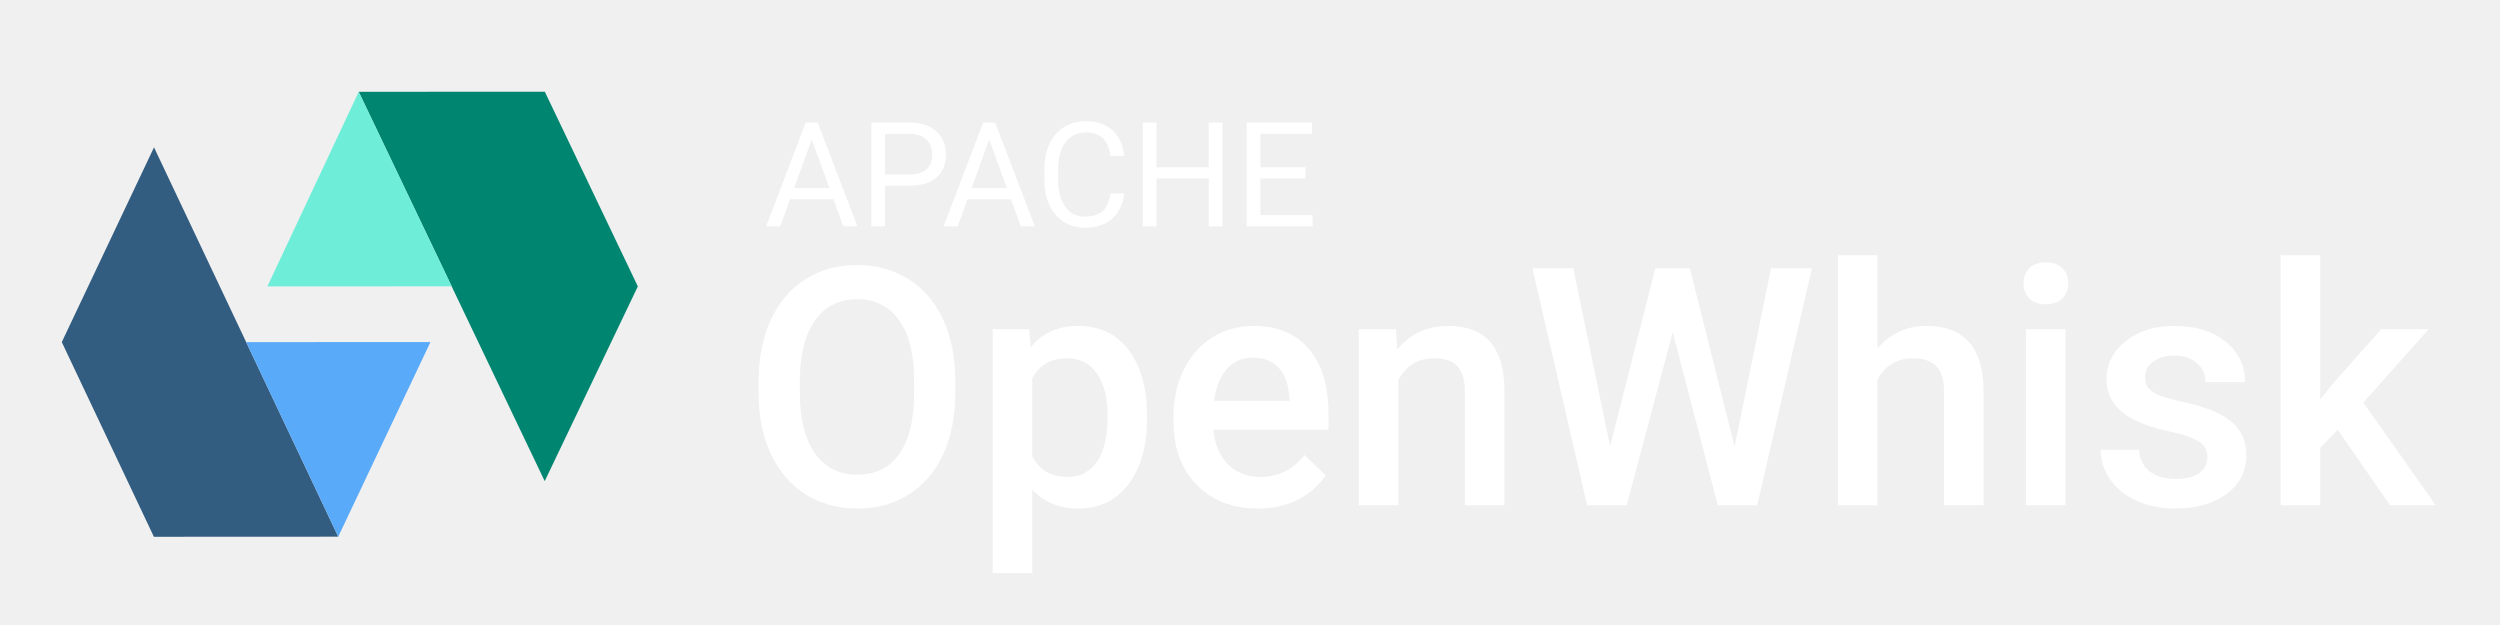
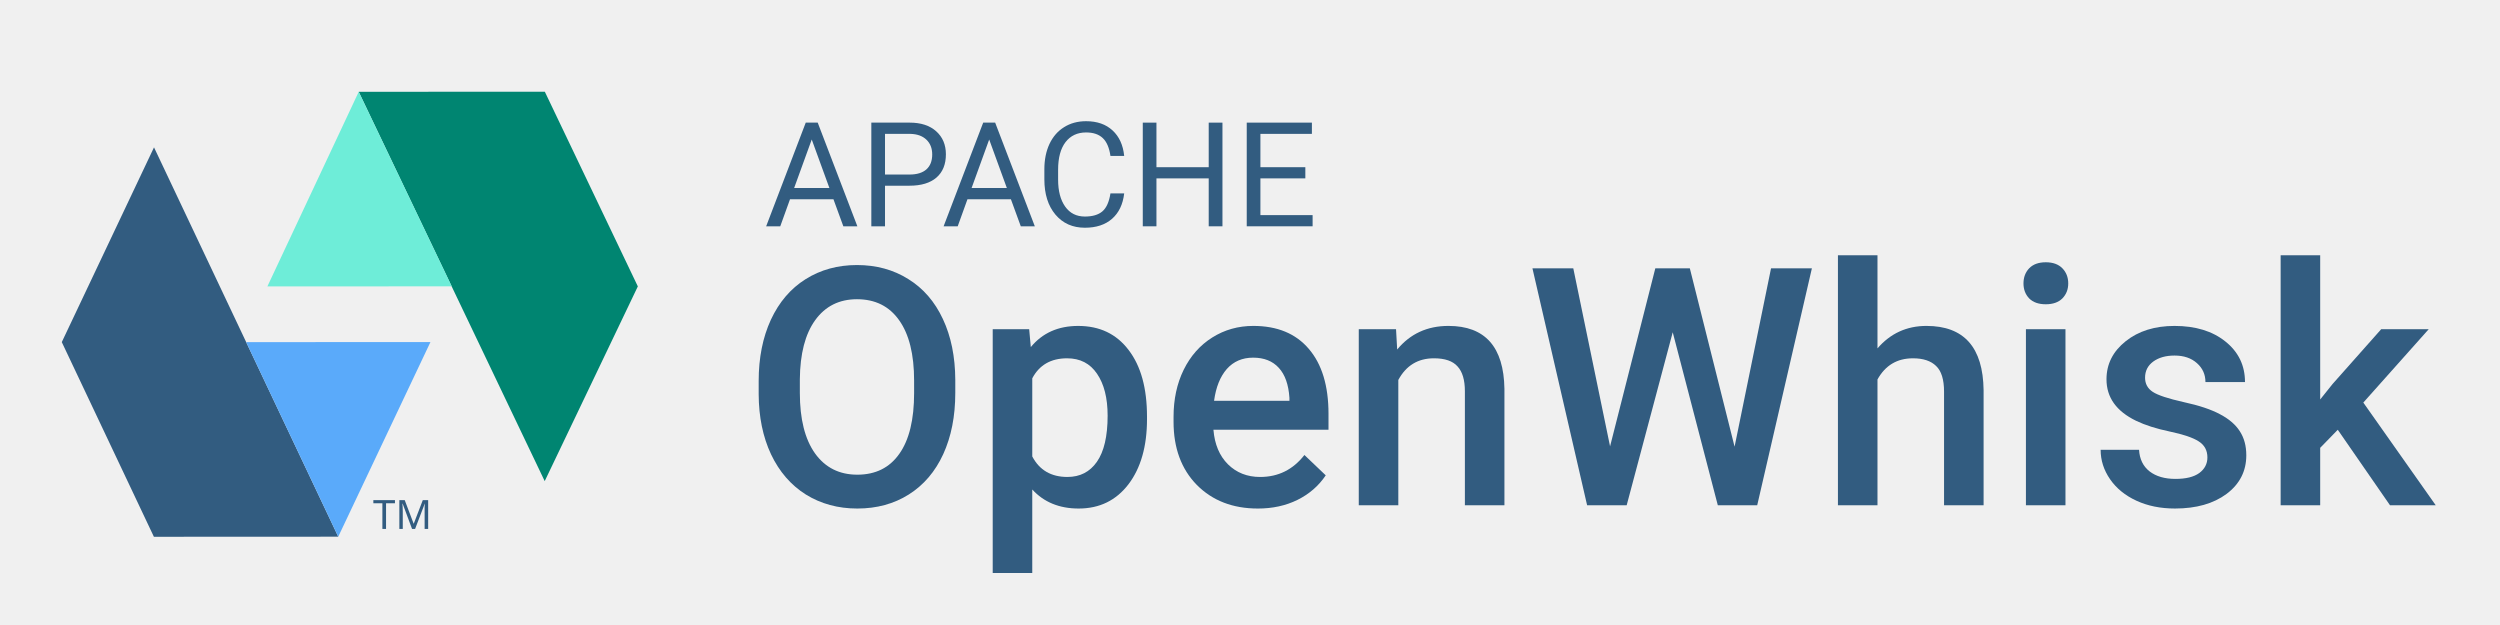
<svg xmlns="http://www.w3.org/2000/svg" xmlns:ns2="http://www.openswatchbook.org/uri/2009/osb" xmlns:xlink="http://www.w3.org/1999/xlink" width="320" height="80" viewBox="0 0 320 80" version="1.1" id="svg4829">
  <rect style="display:none;fill:#27558f;fill-opacity:0.941;stroke:none;stroke-opacity:1" id="rect316" width="320" height="80" x="0" y="0" />
-   <text xml:space="preserve" style="font-style:normal;font-weight:normal;font-size:19.406px;line-height:1.25;font-family:sans-serif;letter-spacing:0px;word-spacing:0px;display:none;fill:#325c80;fill-opacity:1;stroke:none;stroke-width:1" x="47.741" y="67.703" id="text979">
-     <tspan id="tspan977" x="47.741" y="67.703" style="font-size:5.175px;stroke-width:1">TM</tspan>
+   <text id="text1317" y="67.703" x="47.741" style="font-style:normal;font-weight:normal;font-size:19.406px;line-height:1.25;font-family:sans-serif;letter-spacing:0px;word-spacing:0px;display:inline;fill:#325c80;fill-opacity:1;stroke:none;stroke-width:1;" xml:space="preserve">
+     <tspan style="font-size:5.175px;fill:#325c80;stroke-width:1;fill-opacity:1;" y="67.703" x="47.741" id="tspan1315">TM</tspan>
+   </text>
+   <g aria-label="OpenWhisk" style="font-style:normal;font-variant:normal;font-weight:500;font-stretch:normal;font-size:42.667px;line-height:1.25;font-family:Roboto;-inkscape-font-specification:'Roboto, Medium';font-variant-ligatures:normal;font-variant-caps:normal;font-variant-numeric:normal;font-feature-settings:normal;text-align:start;letter-spacing:0px;word-spacing:0px;writing-mode:lr-tb;text-anchor:start;display:inline;fill:#325c80;fill-opacity:1;fill-rule:evenodd;stroke:none;stroke-width:1" id="g1313" transform="translate(-270.2426,69.69449)">
+     <path d="m 392.519,-19.394 q 0,4.458 -1.542,7.833 -1.542,3.354 -4.417,5.167 -2.854,1.792 -6.583,1.792 -3.688,0 -6.583,-1.792 -2.875,-1.812 -4.458,-5.146 -1.562,-3.333 -1.583,-7.688 v -1.708 q 0,-4.438 1.562,-7.833 1.583,-3.396 4.438,-5.188 2.875,-1.812 6.583,-1.812 3.708,0 6.562,1.792 2.875,1.771 4.438,5.125 1.562,3.333 1.583,7.771 z m -5.271,-1.583 q 0,-5.042 -1.917,-7.729 -1.896,-2.688 -5.396,-2.688 -3.417,0 -5.354,2.688 -1.917,2.667 -1.958,7.563 v 1.75 q 0,5 1.938,7.729 1.958,2.729 5.417,2.729 3.5,0 5.375,-2.667 1.896,-2.667 1.896,-7.792 z" id="path1295" style="fill:#325c80;fill-opacity:1" />
+     <path d="m 417.06,-16.06 q 0,5.229 -2.375,8.354 -2.375,3.104 -6.375,3.104 -3.708,0 -5.938,-2.438 V 3.648 h -5.062 V -27.56 h 4.667 l 0.208,2.292 q 2.229,-2.708 6.062,-2.708 4.125,0 6.458,3.083 2.354,3.062 2.354,8.521 z m -5.042,-0.438 q 0,-3.375 -1.354,-5.354 -1.333,-1.979 -3.833,-1.979 -3.104,0 -4.458,2.562 v 10 q 1.375,2.625 4.5,2.625 2.417,0 3.771,-1.938 1.375,-1.958 1.375,-5.917 z" id="path1297" style="fill:#325c80;fill-opacity:1" />
+     <path d="m 431.248,-4.602 q -4.812,0 -7.812,-3.021 -2.979,-3.042 -2.979,-8.083 v -0.625 q 0,-3.375 1.292,-6.021 1.312,-2.667 3.667,-4.146 2.354,-1.479 5.25,-1.479 4.604,0 7.104,2.938 2.521,2.938 2.521,8.312 v 2.042 h -14.729 q 0.229,2.792 1.854,4.417 1.646,1.625 4.125,1.625 3.479,0 5.667,-2.812 l 2.729,2.604 q -1.354,2.021 -3.625,3.146 -2.25,1.104 -5.062,1.104 z m -0.604,-19.313 q -2.083,0 -3.375,1.458 -1.271,1.458 -1.625,4.062 h 9.646 v -0.375 q -0.167,-2.542 -1.354,-3.833 -1.188,-1.312 -3.292,-1.312 z" id="path1299" style="fill:#325c80;fill-opacity:1" />
+     <path d="m 448.935,-27.56 0.146,2.604 q 2.5,-3.021 6.562,-3.021 7.042,0 7.167,8.062 v 14.896 h -5.062 V -19.623 q 0,-2.146 -0.938,-3.167 -0.917,-1.042 -3.021,-1.042 -3.062,0 -4.562,2.771 v 16.042 h -5.062 V -27.56 Z" id="path1301" style="fill:#325c80;fill-opacity:1" />
+     <path d="m 492.269,-12.519 4.667,-22.833 h 5.229 l -7,30.333 h -5.042 l -5.771,-22.146 -5.896,22.146 h -5.062 l -7,-30.333 h 5.229 l 4.708,22.792 5.792,-22.792 h 4.417 z" id="path1303" style="fill:#325c80;fill-opacity:1" />
+     <path d="m 510.56,-25.102 q 2.479,-2.875 6.271,-2.875 7.208,0 7.312,8.229 v 14.729 h -5.062 V -19.56 q 0,-2.333 -1.021,-3.292 -1,-0.979 -2.958,-0.979 -3.042,0 -4.542,2.708 v 16.104 h -5.062 V -37.019 h 5.062 z" id="path1305" style="fill:#325c80;fill-opacity:1" />
+     <path d="m 534.623,-5.019 h -5.062 V -27.56 h 5.062 z m -5.375,-28.396 q 0,-1.167 0.729,-1.938 0.75,-0.771 2.125,-0.771 1.375,0 2.125,0.771 0.75,0.771 0.75,1.938 0,1.146 -0.75,1.917 -0.75,0.75 -2.125,0.75 -1.375,0 -2.125,-0.75 -0.729,-0.771 -0.729,-1.917 z" id="path1307" style="fill:#325c80;fill-opacity:1" />
+     <path d="m 552.79,-11.144 q 0,-1.354 -1.125,-2.062 -1.104,-0.708 -3.688,-1.25 -2.583,-0.542 -4.312,-1.375 -3.792,-1.833 -3.792,-5.312 0,-2.917 2.458,-4.875 2.458,-1.958 6.25,-1.958 4.042,0 6.521,2 2.5,2 2.5,5.188 h -5.062 q 0,-1.458 -1.083,-2.417 -1.083,-0.979 -2.875,-0.979 -1.667,0 -2.729,0.771 -1.042,0.771 -1.042,2.062 0,1.167 0.979,1.812 0.979,0.646 3.958,1.312 2.979,0.646 4.667,1.562 1.708,0.896 2.521,2.167 0.833,1.271 0.833,3.083 0,3.042 -2.521,4.937 -2.521,1.875 -6.604,1.875 -2.771,0 -4.938,-1 -2.167,-1 -3.375,-2.75 -1.208,-1.75 -1.208,-3.771 h 4.917 q 0.104,1.792 1.354,2.771 1.25,0.958 3.312,0.958 2,0 3.042,-0.75 1.042,-0.771 1.042,-2 z" id="path1309" style="fill:#325c80;fill-opacity:1" />
+     <path d="m 569.477,-14.685 -2.25,2.312 v 7.354 h -5.062 V -37.019 h 5.062 v 18.458 l 1.583,-1.979 6.229,-7.021 h 6.083 l -8.375,9.396 9.271,13.146 h -5.854 z" id="path1311" style="fill:#325c80;fill-opacity:1" />
+   </g>
+   <g aria-label="APACHE" style="font-style:normal;font-variant:normal;font-weight:normal;font-stretch:normal;font-size:18.667px;line-height:1.25;font-family:Roboto;-inkscape-font-specification:'Roboto, Normal';font-variant-ligatures:normal;font-variant-caps:normal;font-variant-numeric:normal;font-feature-settings:normal;text-align:start;letter-spacing:0px;word-spacing:0px;writing-mode:lr-tb;text-anchor:start;display:inline;fill:#325c80;fill-opacity:1;fill-rule:evenodd;stroke:none;stroke-width:1" id="g1293" transform="translate(-270.2426,69.69449)">
+     <path d="m 376.924,-44.191 h -5.56 l -1.249,3.464 h -1.805 l 5.068,-13.271 h 1.531 l 5.077,13.271 h -1.796 z m -5.031,-1.44 h 4.512 l -2.26,-6.207 z" id="path1281" style="fill:#325c80;fill-opacity:1" />
+     <path d="m 383.523,-45.923 v 5.195 h -1.75 v -13.271 h 4.895 q 2.178,0 3.409,1.112 1.24,1.112 1.24,2.944 0,1.932 -1.212,2.98 -1.203,1.039 -3.454,1.039 z m 0,-1.431 h 3.145 q 1.404,0 2.151,-0.656 0.747,-0.665 0.747,-1.914 0,-1.185 -0.747,-1.896 -0.747,-0.711 -2.051,-0.738 h -3.245 z" id="path1283" style="fill:#325c80;fill-opacity:1" />
+     <path d="m 399.638,-44.191 h -5.56 l -1.249,3.464 h -1.805 l 5.068,-13.271 h 1.531 l 5.077,13.271 h -1.796 z m -5.031,-1.44 h 4.512 l -2.26,-6.207 z" id="path1285" style="fill:#325c80;fill-opacity:1" />
+     <path d="m 414.139,-44.938 q -0.246,2.105 -1.559,3.254 -1.303,1.139 -3.473,1.139 -2.352,0 -3.773,-1.686 -1.413,-1.686 -1.413,-4.512 v -1.276 q 0,-1.85 0.656,-3.254 0.665,-1.404 1.878,-2.151 1.212,-0.757 2.807,-0.757 2.115,0 3.391,1.185 1.276,1.176 1.486,3.263 h -1.759 q -0.228,-1.586 -0.993,-2.297 -0.757,-0.711 -2.124,-0.711 -1.677,0 -2.634,1.24 -0.948,1.24 -0.948,3.527 v 1.285 q 0,2.16 0.902,3.436 0.902,1.276 2.525,1.276 1.458,0 2.233,-0.656 0.784,-0.665 1.039,-2.306 z" id="path1287" style="fill:#325c80;fill-opacity:1" />
+     <path d="m 426.717,-40.727 h -1.759 v -6.134 h -6.69 v 6.134 h -1.75 v -13.271 h 1.75 v 5.706 h 6.69 v -5.706 h 1.759 z" id="path1289" style="fill:#325c80;fill-opacity:1" />
+     <path d="m 437.326,-46.862 h -5.751 v 4.703 h 6.681 v 1.431 h -8.431 v -13.271 h 8.34 v 1.44 h -6.59 v 4.266 h 5.751 z" id="path1291" style="fill:#325c80;fill-opacity:1" />
+   </g>
+   <text xml:space="preserve" style="font-style:normal;font-weight:normal;font-size:19.406px;line-height:1.25;font-family:sans-serif;letter-spacing:0px;word-spacing:0px;display:none;fill:#ececec;fill-opacity:1;stroke:none;stroke-width:1" x="47.741" y="67.703" id="text979">
+     <tspan id="tspan977" x="47.741" y="67.703" style="font-size:5.175px;fill:#ececec;stroke-width:1">TM</tspan>
  </text>
  <defs id="defs4816">
-     <color-profile name="Adobe-RGB--1998-" xlink:href="/System/Library/ColorSync/Profiles/AdobeRGB1998.icc" id="color-profile8" />
+     <color-profile name="Adobe-RGB--1998-" xlink:href="/System/Library/ColorSync/Profiles/AdobeRGB1998.icc" id="color-profile1117" />
    <filter style="color-interpolation-filters:sRGB" id="filter4902">
      <feFlood flood-opacity="0.498" flood-color="rgb(0,0,0)" result="flood" id="feFlood4892" />
      <feComposite in="flood" in2="SourceGraphic" operator="in" result="composite1" id="feComposite4894" />
      <feGaussianBlur in="composite1" stdDeviation="2" result="blur" id="feGaussianBlur4896" />
      <feOffset dx="6" dy="6" result="offset" id="feOffset4898" />
      <feComposite in="SourceGraphic" in2="offset" operator="over" result="fbSourceGraphic" id="feComposite4900" />
      <feColorMatrix result="fbSourceGraphicAlpha" in="fbSourceGraphic" values="0 0 0 -1 0 0 0 0 -1 0 0 0 0 -1 0 0 0 0 1 0" id="feColorMatrix4988" />
      <feFlood id="feFlood4990" flood-opacity="0.498" flood-color="rgb(0,0,0)" result="flood" in="fbSourceGraphic" />
      <feComposite in2="fbSourceGraphic" id="feComposite4992" in="flood" operator="in" result="composite1" />
      <feGaussianBlur id="feGaussianBlur4994" in="composite1" stdDeviation="1" result="blur" />
      <feOffset id="feOffset4996" dx="6" dy="6" result="offset" />
      <feComposite in2="offset" id="feComposite4998" in="fbSourceGraphic" operator="over" result="fbSourceGraphic" />
      <feColorMatrix result="fbSourceGraphicAlpha" in="fbSourceGraphic" values="0 0 0 -1 0 0 0 0 -1 0 0 0 0 -1 0 0 0 0 1 0" id="feColorMatrix5000" />
      <feFlood id="feFlood5002" flood-opacity="0.498" flood-color="rgb(0,0,0)" result="flood" in="fbSourceGraphic" />
      <feComposite in2="fbSourceGraphic" id="feComposite5004" in="flood" operator="in" result="composite1" />
      <feGaussianBlur id="feGaussianBlur5006" in="composite1" stdDeviation="1" result="blur" />
      <feOffset id="feOffset5008" dx="6" dy="6" result="offset" />
      <feComposite in2="offset" id="feComposite5010" in="fbSourceGraphic" operator="over" result="fbSourceGraphic" />
      <feColorMatrix result="fbSourceGraphicAlpha" in="fbSourceGraphic" values="0 0 0 -1 0 0 0 0 -1 0 0 0 0 -1 0 0 0 0 1 0" id="feColorMatrix5012" />
      <feFlood id="feFlood5014" flood-opacity="0.498" flood-color="rgb(0,0,0)" result="flood" in="fbSourceGraphic" />
      <feComposite in2="fbSourceGraphic" id="feComposite5016" in="flood" operator="in" result="composite1" />
      <feGaussianBlur id="feGaussianBlur5018" in="composite1" stdDeviation="1" result="blur" />
      <feOffset id="feOffset5020" dx="6" dy="6" result="offset" />
      <feComposite in2="offset" id="feComposite5022" in="fbSourceGraphic" operator="over" result="fbSourceGraphic" />
      <feColorMatrix result="fbSourceGraphicAlpha" in="fbSourceGraphic" values="0 0 0 -1 0 0 0 0 -1 0 0 0 0 -1 0 0 0 0 1 0" id="feColorMatrix5024" />
      <feFlood id="feFlood5026" flood-opacity="0.498" flood-color="rgb(0,0,0)" result="flood" in="fbSourceGraphic" />
      <feComposite in2="fbSourceGraphic" id="feComposite5028" in="flood" operator="in" result="composite1" />
      <feGaussianBlur id="feGaussianBlur5030" in="composite1" stdDeviation="1" result="blur" />
      <feOffset id="feOffset5032" dx="6" dy="6" result="offset" />
      <feComposite in2="offset" id="feComposite5034" in="fbSourceGraphic" operator="over" result="fbSourceGraphic" />
      <feColorMatrix result="fbSourceGraphicAlpha" in="fbSourceGraphic" values="0 0 0 -1 0 0 0 0 -1 0 0 0 0 -1 0 0 0 0 1 0" id="feColorMatrix5036" />
      <feFlood id="feFlood5038" flood-opacity="0.498" flood-color="rgb(0,0,0)" result="flood" in="fbSourceGraphic" />
      <feComposite in2="fbSourceGraphic" id="feComposite5040" in="flood" operator="in" result="composite1" />
      <feGaussianBlur id="feGaussianBlur5042" in="composite1" stdDeviation="1" result="blur" />
      <feOffset id="feOffset5044" dx="6" dy="6" result="offset" />
      <feComposite in2="offset" id="feComposite5046" in="fbSourceGraphic" operator="over" result="composite2" />
    </filter>
    <filter style="color-interpolation-filters:sRGB" id="filter4342">
      <feFlood flood-opacity="0.933" flood-color="rgb(255,255,255)" result="flood" id="feFlood4332" />
      <feComposite in="flood" in2="SourceGraphic" operator="in" result="composite1" id="feComposite4334" />
      <feGaussianBlur in="composite1" stdDeviation="0.2" result="blur" id="feGaussianBlur4336" />
      <feOffset dx="1.38778e-16" dy="1.38778e-16" result="offset" id="feOffset4338" />
      <feComposite in="SourceGraphic" in2="offset" operator="over" result="fbSourceGraphic" id="feComposite4340" />
      <feColorMatrix result="fbSourceGraphicAlpha" in="fbSourceGraphic" values="0 0 0 -1 0 0 0 0 -1 0 0 0 0 -1 0 0 0 0 1 0" id="feColorMatrix4344" />
      <feFlood id="feFlood4346" flood-opacity="0.933" flood-color="rgb(255,255,255)" result="flood" in="fbSourceGraphic" />
      <feComposite in2="fbSourceGraphic" id="feComposite4348" in="flood" operator="in" result="composite1" />
      <feGaussianBlur id="feGaussianBlur4350" in="composite1" stdDeviation="0.2" result="blur" />
      <feOffset id="feOffset4352" dx="1.38778e-16" dy="1.38778e-16" result="offset" />
      <feComposite in2="offset" id="feComposite4354" in="fbSourceGraphic" operator="over" result="composite2" />
    </filter>
    <linearGradient ns2:paint="solid" id="linearGradient2544">
      <stop id="stop2542" offset="0" style="stop-color:#000000;stop-opacity:1;" />
    </linearGradient>
-     <color-profile id="color-profile60" xlink:href="/System/Library/ColorSync/Profiles/AdobeRGB1998.icc" name="Adobe-RGB--1998-" />
+     <color-profile id="color-profile1169" xlink:href="/System/Library/ColorSync/Profiles/AdobeRGB1998.icc" name="Adobe-RGB--1998-" />
    <filter id="filter4902-8" style="color-interpolation-filters:sRGB">
      <feFlood id="feFlood4892-3" result="flood" flood-color="rgb(0,0,0)" flood-opacity="0.498" />
      <feComposite id="feComposite4894-9" result="composite1" operator="in" in2="SourceGraphic" in="flood" />
      <feGaussianBlur id="feGaussianBlur4896-0" result="blur" stdDeviation="2" in="composite1" />
      <feOffset id="feOffset4898-5" result="offset" dy="6" dx="6" />
      <feComposite id="feComposite4900-2" result="fbSourceGraphic" operator="over" in2="offset" in="SourceGraphic" />
      <feColorMatrix id="feColorMatrix4988-2" values="0 0 0 -1 0 0 0 0 -1 0 0 0 0 -1 0 0 0 0 1 0" in="fbSourceGraphic" result="fbSourceGraphicAlpha" />
      <feFlood in="fbSourceGraphic" result="flood" flood-color="rgb(0,0,0)" flood-opacity="0.498" id="feFlood4990-7" />
      <feComposite result="composite1" operator="in" in="flood" id="feComposite4992-3" in2="fbSourceGraphic" />
      <feGaussianBlur result="blur" stdDeviation="1" in="composite1" id="feGaussianBlur4994-7" />
      <feOffset result="offset" dy="6" dx="6" id="feOffset4996-9" />
      <feComposite result="fbSourceGraphic" operator="over" in="fbSourceGraphic" id="feComposite4998-0" in2="offset" />
      <feColorMatrix id="feColorMatrix5000-2" values="0 0 0 -1 0 0 0 0 -1 0 0 0 0 -1 0 0 0 0 1 0" in="fbSourceGraphic" result="fbSourceGraphicAlpha" />
      <feFlood in="fbSourceGraphic" result="flood" flood-color="rgb(0,0,0)" flood-opacity="0.498" id="feFlood5002-3" />
      <feComposite result="composite1" operator="in" in="flood" id="feComposite5004-9" in2="fbSourceGraphic" />
      <feGaussianBlur result="blur" stdDeviation="1" in="composite1" id="feGaussianBlur5006-9" />
      <feOffset result="offset" dy="6" dx="6" id="feOffset5008-7" />
      <feComposite result="fbSourceGraphic" operator="over" in="fbSourceGraphic" id="feComposite5010-0" in2="offset" />
      <feColorMatrix id="feColorMatrix5012-3" values="0 0 0 -1 0 0 0 0 -1 0 0 0 0 -1 0 0 0 0 1 0" in="fbSourceGraphic" result="fbSourceGraphicAlpha" />
      <feFlood in="fbSourceGraphic" result="flood" flood-color="rgb(0,0,0)" flood-opacity="0.498" id="feFlood5014-9" />
      <feComposite result="composite1" operator="in" in="flood" id="feComposite5016-8" in2="fbSourceGraphic" />
      <feGaussianBlur result="blur" stdDeviation="1" in="composite1" id="feGaussianBlur5018-6" />
      <feOffset result="offset" dy="6" dx="6" id="feOffset5020-5" />
      <feComposite result="fbSourceGraphic" operator="over" in="fbSourceGraphic" id="feComposite5022-7" in2="offset" />
      <feColorMatrix id="feColorMatrix5024-6" values="0 0 0 -1 0 0 0 0 -1 0 0 0 0 -1 0 0 0 0 1 0" in="fbSourceGraphic" result="fbSourceGraphicAlpha" />
      <feFlood in="fbSourceGraphic" result="flood" flood-color="rgb(0,0,0)" flood-opacity="0.498" id="feFlood5026-2" />
      <feComposite result="composite1" operator="in" in="flood" id="feComposite5028-7" in2="fbSourceGraphic" />
      <feGaussianBlur result="blur" stdDeviation="1" in="composite1" id="feGaussianBlur5030-0" />
      <feOffset result="offset" dy="6" dx="6" id="feOffset5032-3" />
      <feComposite result="fbSourceGraphic" operator="over" in="fbSourceGraphic" id="feComposite5034-9" in2="offset" />
      <feColorMatrix id="feColorMatrix5036-9" values="0 0 0 -1 0 0 0 0 -1 0 0 0 0 -1 0 0 0 0 1 0" in="fbSourceGraphic" result="fbSourceGraphicAlpha" />
      <feFlood in="fbSourceGraphic" result="flood" flood-color="rgb(0,0,0)" flood-opacity="0.498" id="feFlood5038-9" />
      <feComposite result="composite1" operator="in" in="flood" id="feComposite5040-1" in2="fbSourceGraphic" />
      <feGaussianBlur result="blur" stdDeviation="1" in="composite1" id="feGaussianBlur5042-7" />
      <feOffset result="offset" dy="6" dx="6" id="feOffset5044-2" />
      <feComposite result="composite2" operator="over" in="fbSourceGraphic" id="feComposite5046-3" in2="offset" />
    </filter>
    <filter id="filter569" style="color-interpolation-filters:sRGB">
      <feFlood id="feFlood559" result="flood" flood-color="rgb(0,0,0)" flood-opacity="0.498" />
      <feComposite id="feComposite561" result="composite1" operator="in" in2="SourceGraphic" in="flood" />
      <feGaussianBlur id="feGaussianBlur563" result="blur" stdDeviation="1.38778e-16" in="composite1" />
      <feOffset id="feOffset565" result="offset" dy="0.2" dx="0.2" />
      <feComposite id="feComposite567" result="composite2" operator="over" in2="offset" in="SourceGraphic" />
    </filter>
    <filter id="filter895" style="color-interpolation-filters:sRGB">
      <feFlood id="feFlood885" result="flood" flood-color="rgb(255,255,255)" flood-opacity="0.498" />
      <feComposite id="feComposite887" result="composite1" operator="in" in2="SourceGraphic" in="flood" />
      <feGaussianBlur id="feGaussianBlur889" result="blur" stdDeviation="1.38778e-16" in="composite1" />
      <feOffset id="feOffset891" result="offset" dy="-2.77556e-17" dx="-0.2" />
      <feComposite id="feComposite893" result="composite2" operator="over" in2="offset" in="SourceGraphic" />
    </filter>
    <filter id="filter946" style="color-interpolation-filters:sRGB">
      <feFlood id="feFlood936" result="flood" flood-color="rgb(0,0,0)" flood-opacity="0.498" />
      <feComposite id="feComposite938" result="composite1" operator="in" in2="SourceGraphic" in="flood" />
      <feGaussianBlur id="feGaussianBlur940" result="blur" stdDeviation="1.38778e-16" in="composite1" />
      <feOffset id="feOffset942" result="offset" dy="-2.77556e-17" dx="-0.2" />
      <feComposite id="feComposite944" result="composite2" operator="over" in2="offset" in="SourceGraphic" />
    </filter>
    <filter id="filter1214" style="color-interpolation-filters:sRGB">
      <feFlood id="feFlood1204" result="flood" flood-color="rgb(0,0,0)" flood-opacity="0.498" />
      <feComposite id="feComposite1206" result="composite1" operator="in" in2="SourceGraphic" in="flood" />
      <feGaussianBlur id="feGaussianBlur1208" result="blur" stdDeviation="1.38778e-16" in="composite1" />
      <feOffset id="feOffset1210" result="offset" dy="0.1" dx="-0.1" />
      <feComposite id="feComposite1212" result="composite2" operator="over" in2="offset" in="SourceGraphic" />
    </filter>
    <filter id="filter1437" style="color-interpolation-filters:sRGB">
      <feFlood id="feFlood1427" result="flood" flood-color="rgb(255,255,255)" flood-opacity="0.498" />
      <feComposite id="feComposite1429" result="composite1" operator="in" in2="SourceGraphic" in="flood" />
      <feGaussianBlur id="feGaussianBlur1431" result="blur" stdDeviation="1.38778e-16" in="composite1" />
      <feOffset id="feOffset1433" result="offset" dy="0.1" dx="0.1" />
      <feComposite id="feComposite1435" result="composite2" operator="over" in2="offset" in="SourceGraphic" />
    </filter>
    <clipPath id="clipPath2252" clipPathUnits="userSpaceOnUse">
      <rect ry="0.375" y="-0.229" x="15.285" height="17.758" width="15.336" id="rect2254" style="fill:none;fill-opacity:1;stroke:#000000;stroke-width:0.937;stroke-linecap:butt;stroke-linejoin:miter;stroke-opacity:1;paint-order:fill markers stroke" />
    </clipPath>
    <clipPath id="clipPath2270" clipPathUnits="userSpaceOnUse">
      <rect ry="0.36" y="-0.064" x="9.199" height="9.028" width="11.395" id="rect2272" style="fill:none;fill-opacity:1;stroke:#000000;stroke-width:0;stroke-linecap:butt;stroke-linejoin:miter;stroke-miterlimit:4;stroke-dasharray:none;stroke-opacity:1;paint-order:fill markers stroke" />
    </clipPath>
    <filter id="filter2408" style="color-interpolation-filters:sRGB">
      <feFlood id="feFlood2398" result="flood" flood-color="rgb(0,0,0)" flood-opacity="0.498" />
      <feComposite id="feComposite2400" result="composite1" operator="in" in2="SourceGraphic" in="flood" />
      <feGaussianBlur id="feGaussianBlur2402" result="blur" stdDeviation="1.38778e-16" in="composite1" />
      <feOffset id="feOffset2404" result="offset" dy="0.1" dx="-0.1" />
      <feComposite id="feComposite2406" result="composite2" operator="over" in2="offset" in="SourceGraphic" />
    </filter>
    <clipPath id="clipPath2418" clipPathUnits="userSpaceOnUse">
      <rect ry="0.37" y="-0.056" x="10.365" height="8.949" width="11.568" id="rect2420" style="fill:none;fill-opacity:1;stroke:#000000;stroke-width:0;stroke-linecap:butt;stroke-linejoin:miter;stroke-miterlimit:4;stroke-dasharray:none;stroke-opacity:1;paint-order:fill markers stroke" />
    </clipPath>
    <filter id="filter2530" style="color-interpolation-filters:sRGB">
      <feFlood id="feFlood2520" result="flood" flood-color="rgb(255,255,255)" flood-opacity="0.498" />
      <feComposite id="feComposite2522" result="composite1" operator="in" in2="SourceGraphic" in="flood" />
      <feGaussianBlur id="feGaussianBlur2524" result="blur" stdDeviation="1.38778e-16" in="composite1" />
      <feOffset id="feOffset2526" result="offset" dy="0" dx="-0.1" />
      <feComposite id="feComposite2528" result="composite2" operator="over" in2="offset" in="SourceGraphic" />
    </filter>
  </defs>
-   <g transform="translate(-270.2426,69.69449)" id="text3766" style="font-style:normal;font-variant:normal;font-weight:normal;font-stretch:normal;font-size:18.667px;line-height:1.25;font-family:Roboto;-inkscape-font-specification:'Roboto, Normal';font-variant-ligatures:normal;font-variant-caps:normal;font-variant-numeric:normal;font-feature-settings:normal;text-align:start;letter-spacing:0px;word-spacing:0px;writing-mode:lr-tb;text-anchor:start;display:inline;fill:#ffffff;fill-opacity:1;fill-rule:evenodd;stroke:none;stroke-width:1" aria-label="APACHE">
-     <path id="path3790" d="m 376.924,-44.191 h -5.56 l -1.249,3.464 h -1.805 l 5.068,-13.271 h 1.531 l 5.077,13.271 h -1.796 z m -5.031,-1.44 h 4.512 l -2.26,-6.207 z" />
-     <path id="path3792" d="m 383.523,-45.923 v 5.195 h -1.75 v -13.271 h 4.895 q 2.178,0 3.409,1.112 1.24,1.112 1.24,2.944 0,1.932 -1.212,2.98 -1.203,1.039 -3.454,1.039 z m 0,-1.431 h 3.145 q 1.404,0 2.151,-0.656 0.747,-0.665 0.747,-1.914 0,-1.185 -0.747,-1.896 -0.747,-0.711 -2.051,-0.738 h -3.245 z" />
-     <path id="path3794" d="m 399.638,-44.191 h -5.56 l -1.249,3.464 h -1.805 l 5.068,-13.271 h 1.531 l 5.077,13.271 h -1.796 z m -5.031,-1.44 h 4.512 l -2.26,-6.207 z" />
-     <path id="path3796" d="m 414.139,-44.938 q -0.246,2.105 -1.559,3.254 -1.303,1.139 -3.473,1.139 -2.352,0 -3.773,-1.686 -1.413,-1.686 -1.413,-4.512 v -1.276 q 0,-1.85 0.656,-3.254 0.665,-1.404 1.878,-2.151 1.212,-0.757 2.807,-0.757 2.115,0 3.391,1.185 1.276,1.176 1.486,3.263 h -1.759 q -0.228,-1.586 -0.993,-2.297 -0.757,-0.711 -2.124,-0.711 -1.677,0 -2.634,1.24 -0.948,1.24 -0.948,3.527 v 1.285 q 0,2.16 0.902,3.436 0.902,1.276 2.525,1.276 1.458,0 2.233,-0.656 0.784,-0.665 1.039,-2.306 z" />
-     <path id="path3798" d="m 426.717,-40.727 h -1.759 v -6.134 h -6.69 v 6.134 h -1.75 v -13.271 h 1.75 v 5.706 h 6.69 v -5.706 h 1.759 z" />
-     <path id="path3800" d="m 437.326,-46.862 h -5.751 v 4.703 h 6.681 v 1.431 h -8.431 v -13.271 h 8.34 v 1.44 h -6.59 v 4.266 h 5.751 z" />
-   </g>
-   <g transform="translate(-270.2426,69.69449)" id="text3762" style="font-style:normal;font-variant:normal;font-weight:500;font-stretch:normal;font-size:42.667px;line-height:1.25;font-family:Roboto;-inkscape-font-specification:'Roboto, Medium';font-variant-ligatures:normal;font-variant-caps:normal;font-variant-numeric:normal;font-feature-settings:normal;text-align:start;letter-spacing:0px;word-spacing:0px;writing-mode:lr-tb;text-anchor:start;fill:#ffffff;fill-opacity:1;fill-rule:evenodd;stroke:none;stroke-width:1" aria-label="OpenWhisk">
+   <g transform="translate(-270.2426,69.69449)" id="text3766" style="font-style:normal;font-variant:normal;font-weight:normal;font-stretch:normal;font-size:18.667px;line-height:1.25;font-family:Roboto;-inkscape-font-specification:'Roboto, Normal';font-variant-ligatures:normal;font-variant-caps:normal;font-variant-numeric:normal;font-feature-settings:normal;text-align:start;letter-spacing:0px;word-spacing:0px;writing-mode:lr-tb;text-anchor:start;display:none;fill:#ffffff;fill-opacity:1;fill-rule:evenodd;stroke:none;stroke-width:1" aria-label="APACHE">
+     <path id="path3790" d="m 376.924,-44.191 h -5.56 l -1.249,3.464 h -1.805 l 5.068,-13.271 h 1.531 l 5.077,13.271 h -1.796 z m -5.031,-1.44 h 4.512 l -2.26,-6.207 z" style="fill:#ffffff" />
+     <path id="path3792" d="m 383.523,-45.923 v 5.195 h -1.75 v -13.271 h 4.895 q 2.178,0 3.409,1.112 1.24,1.112 1.24,2.944 0,1.932 -1.212,2.98 -1.203,1.039 -3.454,1.039 z m 0,-1.431 h 3.145 q 1.404,0 2.151,-0.656 0.747,-0.665 0.747,-1.914 0,-1.185 -0.747,-1.896 -0.747,-0.711 -2.051,-0.738 h -3.245 z" style="fill:#ffffff" />
+     <path id="path3794" d="m 399.638,-44.191 h -5.56 l -1.249,3.464 h -1.805 l 5.068,-13.271 h 1.531 l 5.077,13.271 h -1.796 z m -5.031,-1.44 h 4.512 l -2.26,-6.207 z" style="fill:#ffffff" />
+     <path id="path3796" d="m 414.139,-44.938 q -0.246,2.105 -1.559,3.254 -1.303,1.139 -3.473,1.139 -2.352,0 -3.773,-1.686 -1.413,-1.686 -1.413,-4.512 v -1.276 q 0,-1.85 0.656,-3.254 0.665,-1.404 1.878,-2.151 1.212,-0.757 2.807,-0.757 2.115,0 3.391,1.185 1.276,1.176 1.486,3.263 h -1.759 q -0.228,-1.586 -0.993,-2.297 -0.757,-0.711 -2.124,-0.711 -1.677,0 -2.634,1.24 -0.948,1.24 -0.948,3.527 v 1.285 q 0,2.16 0.902,3.436 0.902,1.276 2.525,1.276 1.458,0 2.233,-0.656 0.784,-0.665 1.039,-2.306 z" style="fill:#ffffff" />
+     <path id="path3798" d="m 426.717,-40.727 h -1.759 v -6.134 h -6.69 v 6.134 h -1.75 v -13.271 h 1.75 v 5.706 h 6.69 v -5.706 h 1.759 z" style="fill:#ffffff" />
+     <path id="path3800" d="m 437.326,-46.862 h -5.751 v 4.703 h 6.681 v 1.431 h -8.431 v -13.271 h 8.34 v 1.44 h -6.59 v 4.266 h 5.751 z" style="fill:#ffffff" />
+   </g>
+   <g transform="translate(-270.2426,69.69449)" id="text3762" style="font-style:normal;font-variant:normal;font-weight:500;font-stretch:normal;font-size:42.667px;line-height:1.25;font-family:Roboto;-inkscape-font-specification:'Roboto, Medium';font-variant-ligatures:normal;font-variant-caps:normal;font-variant-numeric:normal;font-feature-settings:normal;text-align:start;letter-spacing:0px;word-spacing:0px;writing-mode:lr-tb;text-anchor:start;display:none;fill:#ffffff;fill-opacity:1;fill-rule:evenodd;stroke:none;stroke-width:1" aria-label="OpenWhisk">
    <path id="path3771" d="m 392.519,-19.394 q 0,4.458 -1.542,7.833 -1.542,3.354 -4.417,5.167 -2.854,1.792 -6.583,1.792 -3.688,0 -6.583,-1.792 -2.875,-1.812 -4.458,-5.146 -1.562,-3.333 -1.583,-7.688 v -1.708 q 0,-4.438 1.562,-7.833 1.583,-3.396 4.438,-5.188 2.875,-1.812 6.583,-1.812 3.708,0 6.562,1.792 2.875,1.771 4.438,5.125 1.562,3.333 1.583,7.771 z m -5.271,-1.583 q 0,-5.042 -1.917,-7.729 -1.896,-2.688 -5.396,-2.688 -3.417,0 -5.354,2.688 -1.917,2.667 -1.958,7.563 v 1.75 q 0,5 1.938,7.729 1.958,2.729 5.417,2.729 3.5,0 5.375,-2.667 1.896,-2.667 1.896,-7.792 z" />
    <path id="path3773" d="m 417.06,-16.06 q 0,5.229 -2.375,8.354 -2.375,3.104 -6.375,3.104 -3.708,0 -5.938,-2.438 V 3.648 h -5.062 V -27.56 h 4.667 l 0.208,2.292 q 2.229,-2.708 6.062,-2.708 4.125,0 6.458,3.083 2.354,3.062 2.354,8.521 z m -5.042,-0.438 q 0,-3.375 -1.354,-5.354 -1.333,-1.979 -3.833,-1.979 -3.104,0 -4.458,2.562 v 10 q 1.375,2.625 4.5,2.625 2.417,0 3.771,-1.938 1.375,-1.958 1.375,-5.917 z" />
    <path id="path3775" d="m 431.248,-4.602 q -4.812,0 -7.812,-3.021 -2.979,-3.042 -2.979,-8.083 v -0.625 q 0,-3.375 1.292,-6.021 1.312,-2.667 3.667,-4.146 2.354,-1.479 5.25,-1.479 4.604,0 7.104,2.938 2.521,2.938 2.521,8.312 v 2.042 h -14.729 q 0.229,2.792 1.854,4.417 1.646,1.625 4.125,1.625 3.479,0 5.667,-2.812 l 2.729,2.604 q -1.354,2.021 -3.625,3.146 -2.25,1.104 -5.062,1.104 z m -0.604,-19.313 q -2.083,0 -3.375,1.458 -1.271,1.458 -1.625,4.062 h 9.646 v -0.375 q -0.167,-2.542 -1.354,-3.833 -1.188,-1.312 -3.292,-1.312 z" />
    <path id="path3777" d="m 448.935,-27.56 0.146,2.604 q 2.5,-3.021 6.562,-3.021 7.042,0 7.167,8.062 v 14.896 h -5.062 V -19.623 q 0,-2.146 -0.938,-3.167 -0.917,-1.042 -3.021,-1.042 -3.062,0 -4.562,2.771 v 16.042 h -5.062 V -27.56 Z" />
    <path id="path3779" d="m 492.269,-12.519 4.667,-22.833 h 5.229 l -7,30.333 h -5.042 l -5.771,-22.146 -5.896,22.146 h -5.062 l -7,-30.333 h 5.229 l 4.708,22.792 5.792,-22.792 h 4.417 z" />
    <path id="path3781" d="m 510.56,-25.102 q 2.479,-2.875 6.271,-2.875 7.208,0 7.312,8.229 v 14.729 h -5.062 V -19.56 q 0,-2.333 -1.021,-3.292 -1,-0.979 -2.958,-0.979 -3.042,0 -4.542,2.708 v 16.104 h -5.062 V -37.019 h 5.062 z" />
    <path id="path3783" d="m 534.623,-5.019 h -5.062 V -27.56 h 5.062 z m -5.375,-28.396 q 0,-1.167 0.729,-1.938 0.75,-0.771 2.125,-0.771 1.375,0 2.125,0.771 0.75,0.771 0.75,1.938 0,1.146 -0.75,1.917 -0.75,0.75 -2.125,0.75 -1.375,0 -2.125,-0.75 -0.729,-0.771 -0.729,-1.917 z" />
    <path id="path3785" d="m 552.79,-11.144 q 0,-1.354 -1.125,-2.062 -1.104,-0.708 -3.688,-1.25 -2.583,-0.542 -4.312,-1.375 -3.792,-1.833 -3.792,-5.312 0,-2.917 2.458,-4.875 2.458,-1.958 6.25,-1.958 4.042,0 6.521,2 2.5,2 2.5,5.188 h -5.062 q 0,-1.458 -1.083,-2.417 -1.083,-0.979 -2.875,-0.979 -1.667,0 -2.729,0.771 -1.042,0.771 -1.042,2.062 0,1.167 0.979,1.812 0.979,0.646 3.958,1.312 2.979,0.646 4.667,1.562 1.708,0.896 2.521,2.167 0.833,1.271 0.833,3.083 0,3.042 -2.521,4.937 -2.521,1.875 -6.604,1.875 -2.771,0 -4.938,-1 -2.167,-1 -3.375,-2.75 -1.208,-1.75 -1.208,-3.771 h 4.917 q 0.104,1.792 1.354,2.771 1.25,0.958 3.312,0.958 2,0 3.042,-0.75 1.042,-0.771 1.042,-2 z" />
    <path id="path3787" d="m 569.477,-14.685 -2.25,2.312 v 7.354 h -5.062 V -37.019 h 5.062 v 18.458 l 1.583,-1.979 6.229,-7.021 h 6.083 l -8.375,9.396 9.271,13.146 h -5.854 z" />
  </g>
  <g style="display:none;stroke-width:0.887" id="g2552" transform="matrix(2.446156,0,0,2.893506,7.656739,8.338961)">
    <path transform="translate(0.1028831,1.175636)" style="display:inline;fill:#ffffff;fill-opacity:1;stroke:none;stroke-width:0.887;stroke-opacity:1" clip-path="none" d="M 14.673,19.789 4.82,2.219 -0.126,11.076 4.739,19.789 Z" id="polygon2422" />
  </g>
  <g id="g2788">
-     <polygon transform="matrix(2.446156,0,0,2.893506,7.908407,11.74067)" style="display:inline;fill:#008571;stroke-width:0.887" points="25.276,-0 15.537,0.003 25.27,17.226 30.143,8.612 " id="polygon99" />
-     <polygon transform="matrix(2.446156,0,0,2.893506,7.908407,11.74067)" style="display:inline;fill:#6eedd8;stroke-width:0.887" points="20.406,8.609 15.538,0.003 10.758,8.613 " id="polygon101" clip-path="none" mask="none" />
-     <polygon transform="matrix(2.446156,0,0,2.893506,7.908407,11.74067)" style="display:inline;fill:#325c80;stroke-width:0.887" points="4.826,2.461 0,11.076 4.82,19.688 14.466,19.684 " id="polygon103" />
-     <polygon id="polygon233" points="19.291,11.074 9.646,11.077 14.466,19.685 " style="display:inline;fill:#5aaafa;stroke-width:0.887" transform="matrix(2.446156,0,0,2.893506,7.908407,11.74067)" />
+     <polygon transform="matrix(2.446156,0,0,2.893506,7.908407,11.74067)" style="display:inline;fill:#008571;stroke-width:0.887" points="25.27,17.226 30.143,8.612 25.276,-0 15.537,0.003 " id="polygon99" />
+     <polygon transform="matrix(2.446156,0,0,2.893506,7.908407,11.74067)" style="display:inline;fill:#6eedd8;stroke-width:0.887" points="10.758,8.613 20.406,8.609 15.538,0.003 " id="polygon101" clip-path="none" mask="none" />
+     <polygon transform="matrix(2.446156,0,0,2.893506,7.908407,11.74067)" style="display:inline;fill:#325c80;stroke-width:0.887" points="4.82,19.688 14.466,19.684 4.826,2.461 0,11.076 " id="polygon103" />
+     <polygon id="polygon233" points="14.466,19.685 19.291,11.074 9.646,11.077 " style="display:inline;fill:#5aaafa;stroke-width:0.887" transform="matrix(2.446156,0,0,2.893506,7.908407,11.74067)" />
  </g>
</svg>
